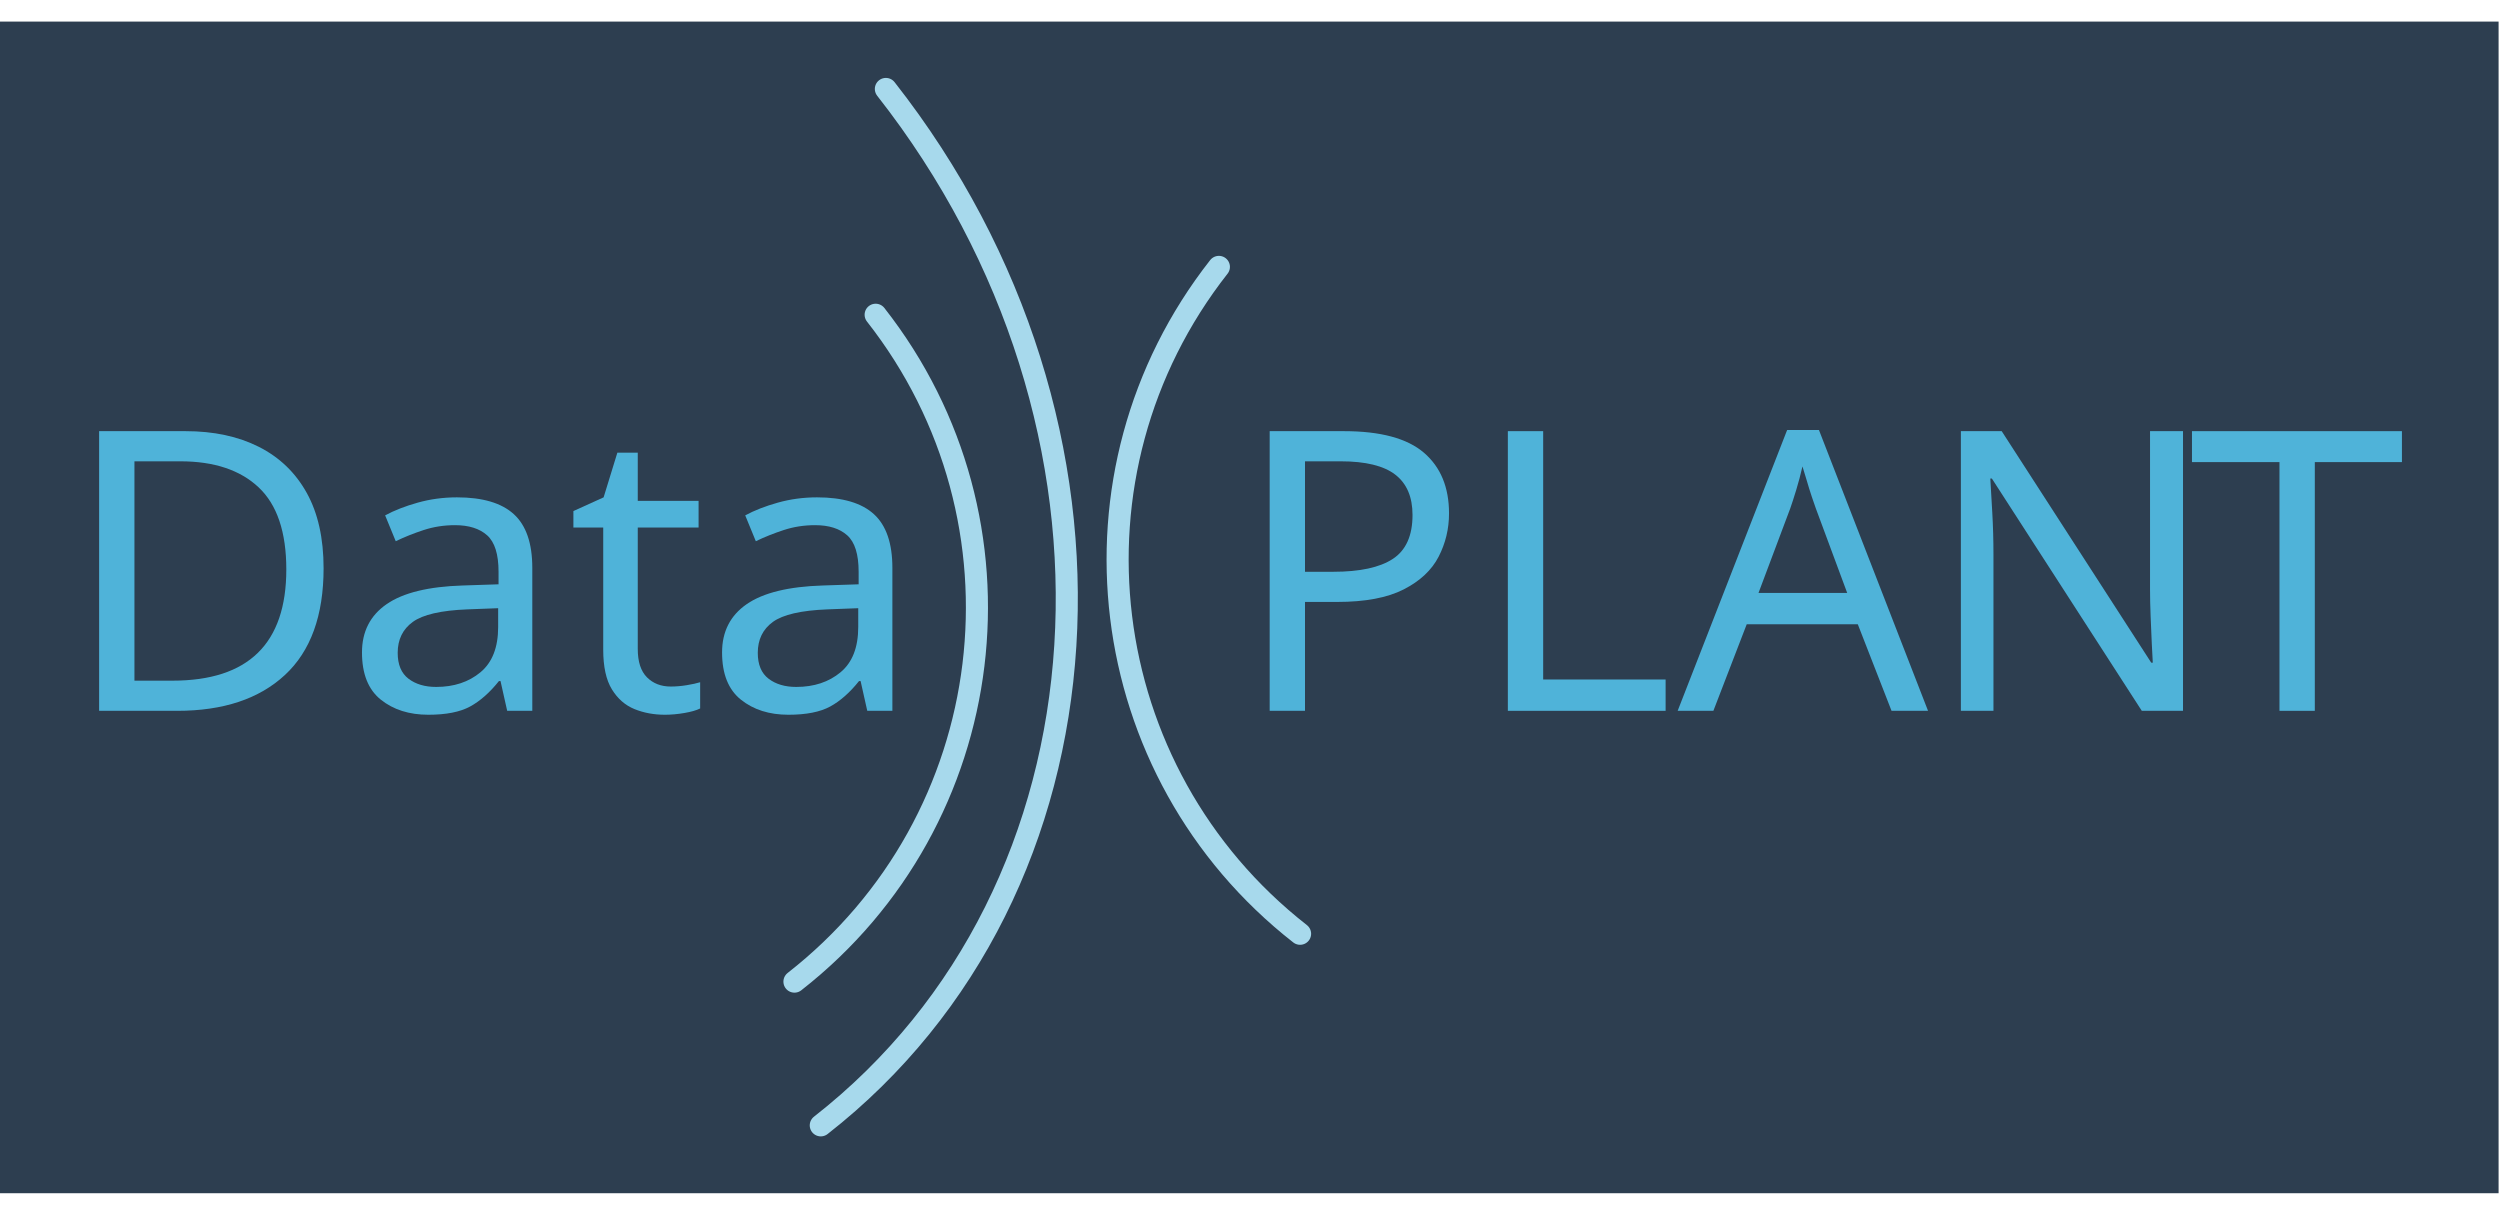
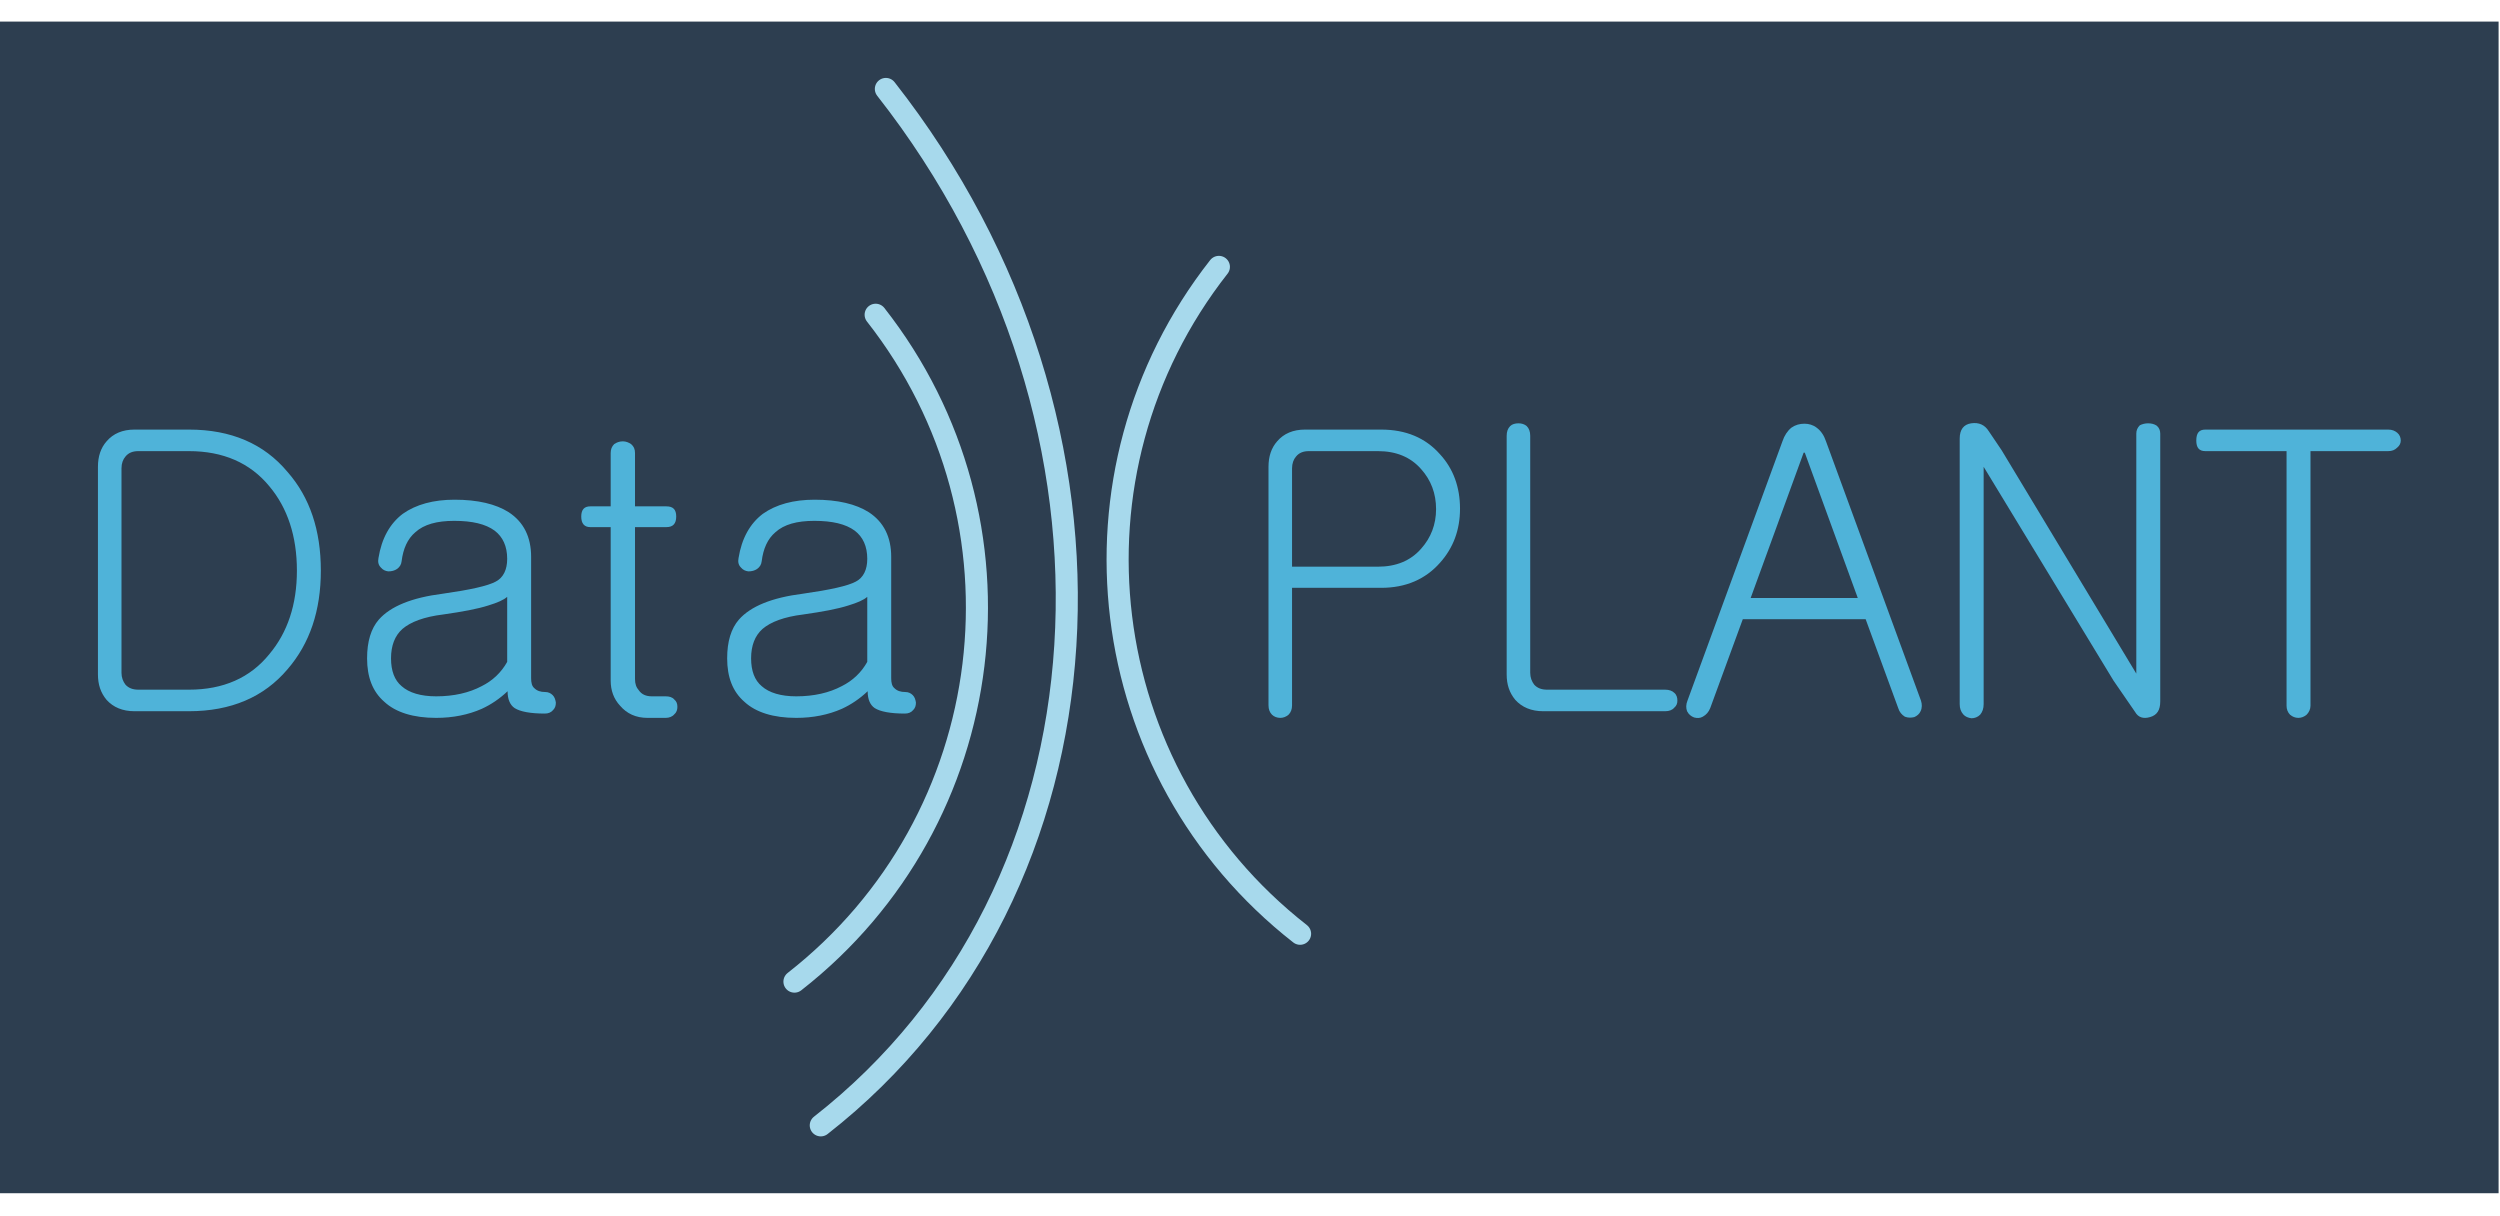
<svg xmlns="http://www.w3.org/2000/svg" width="100%" height="100%" viewBox="0 0 1600 778" version="1.1" xml:space="preserve" style="fill-rule:evenodd;clip-rule:evenodd;stroke-linecap:round;stroke-miterlimit:8;">
  <g transform="matrix(1,0,0,1,-454.157,-1722.77)">
    <g transform="matrix(0.752763,0,0,0.752763,304.419,791.215)">
      <g transform="matrix(0.989825,0,0,1.04933,-44.1962,-43.4228)">
        <rect x="245.613" y="1238.21" width="2146.14" height="949.297" style="fill:rgb(45,62,80);" />
      </g>
      <g transform="matrix(0.500232,0,0,0.499284,250.823,1841.86)">
-         <text x="0px" y="0px" style="font-family:'Gulim', sans-serif;font-size:667px;fill:rgb(79,179,217);">D</text>
-         <text x="480.786px" y="0px" style="font-family:'Gulim', sans-serif;font-size:667px;fill:rgb(79,179,217);">a</text>
-         <text x="860.122px" y="0px" style="font-family:'Gulim', sans-serif;font-size:667px;fill:rgb(79,179,217);">t</text>
-         <text x="1092.79px" y="0px" style="font-family:'Gulim', sans-serif;font-size:667px;fill:rgb(79,179,217);">a</text>
-         <text x="1989.5px" y="0px" style="font-family:'Gulim', sans-serif;font-size:667px;fill:rgb(79,179,217);">P</text>
-         <text x="2394.3px" y="0px" style="font-family:'Gulim', sans-serif;font-size:667px;fill:rgb(79,179,217);">L</text>
-         <text x="2747.61px" y="0px" style="font-family:'Gulim', sans-serif;font-size:667px;fill:rgb(79,179,217);">A</text>
-         <text x="3164.28px" y="0px" style="font-family:'Gulim', sans-serif;font-size:667px;fill:rgb(79,179,217);">N</text>
-         <text x="3615.08px" y="0px" style="font-family:'Gulim', sans-serif;font-size:667px;fill:rgb(79,179,217);">T</text>
+         <g transform="matrix(667,0,0,667,0,0)">
+           <path d="M0.187,-0.718C0.157,-0.718 0.133,-0.708 0.116,-0.688C0.101,-0.671 0.094,-0.649 0.094,-0.623L0.094,-0.093C0.094,-0.067 0.101,-0.046 0.116,-0.028C0.133,-0.009 0.157,0.001 0.187,0.001L0.326,0.001C0.433,0.001 0.517,-0.035 0.577,-0.106C0.634,-0.172 0.662,-0.256 0.662,-0.358C0.662,-0.461 0.634,-0.545 0.577,-0.61C0.517,-0.682 0.433,-0.718 0.326,-0.718L0.187,-0.718ZM0.197,-0.054C0.183,-0.054 0.172,-0.058 0.164,-0.067C0.158,-0.075 0.154,-0.085 0.154,-0.097L0.154,-0.619C0.154,-0.632 0.158,-0.642 0.164,-0.649C0.172,-0.659 0.183,-0.663 0.197,-0.663L0.326,-0.663C0.413,-0.663 0.482,-0.633 0.531,-0.573C0.577,-0.518 0.601,-0.446 0.601,-0.358C0.601,-0.271 0.577,-0.2 0.531,-0.145C0.482,-0.084 0.413,-0.054 0.326,-0.054L0.197,-0.054Z" style="fill:rgb(79,179,217);fill-rule:nonzero;" />
+         </g>
+         <g transform="matrix(667,0,0,667,480.786,0)">
+           <path d="M0.416,-0.125C0.401,-0.098 0.379,-0.077 0.351,-0.063C0.319,-0.046 0.28,-0.037 0.235,-0.037C0.196,-0.037 0.166,-0.046 0.147,-0.063C0.129,-0.078 0.12,-0.102 0.12,-0.134C0.12,-0.167 0.13,-0.192 0.149,-0.209C0.17,-0.227 0.204,-0.24 0.253,-0.246C0.302,-0.253 0.34,-0.26 0.368,-0.269C0.391,-0.276 0.407,-0.283 0.416,-0.291L0.416,-0.125ZM0.282,-0.539C0.228,-0.539 0.184,-0.527 0.15,-0.503C0.117,-0.478 0.096,-0.44 0.088,-0.39C0.086,-0.38 0.088,-0.372 0.094,-0.366C0.099,-0.36 0.105,-0.357 0.113,-0.356C0.122,-0.356 0.129,-0.358 0.135,-0.362C0.142,-0.367 0.146,-0.373 0.147,-0.382C0.151,-0.414 0.162,-0.439 0.182,-0.456C0.204,-0.476 0.237,-0.485 0.281,-0.485C0.327,-0.485 0.361,-0.477 0.384,-0.46C0.405,-0.444 0.416,-0.42 0.416,-0.388C0.416,-0.36 0.406,-0.34 0.387,-0.33C0.367,-0.319 0.322,-0.309 0.252,-0.299C0.173,-0.289 0.119,-0.267 0.089,-0.233C0.069,-0.21 0.059,-0.177 0.059,-0.134C0.059,-0.086 0.073,-0.049 0.103,-0.023C0.132,0.004 0.177,0.018 0.235,0.018C0.278,0.018 0.317,0.01 0.351,-0.005C0.375,-0.016 0.397,-0.031 0.417,-0.05C0.417,-0.03 0.423,-0.015 0.435,-0.007C0.449,0.002 0.475,0.007 0.512,0.007C0.521,0.007 0.528,0.004 0.533,-0.002C0.538,-0.007 0.54,-0.013 0.54,-0.021C0.539,-0.028 0.537,-0.035 0.532,-0.04C0.527,-0.045 0.521,-0.048 0.513,-0.048C0.501,-0.048 0.492,-0.051 0.485,-0.058C0.479,-0.063 0.477,-0.072 0.477,-0.083L0.477,-0.393C0.477,-0.444 0.458,-0.482 0.42,-0.507C0.387,-0.528 0.341,-0.539 0.282,-0.539Z" style="fill:rgb(79,179,217);fill-rule:nonzero;" />
+         </g>
+         <g transform="matrix(667,0,0,667,860.122,0)">
+           <path d="M0.111,-0.658L0.111,-0.522L0.059,-0.522C0.044,-0.522 0.036,-0.514 0.036,-0.496C0.036,-0.478 0.044,-0.469 0.059,-0.469L0.111,-0.469L0.111,-0.077C0.111,-0.052 0.119,-0.03 0.135,-0.013C0.152,0.007 0.175,0.018 0.205,0.018L0.251,0.018C0.26,0.018 0.268,0.015 0.273,0.009C0.279,0.004 0.281,-0.003 0.281,-0.01C0.281,-0.018 0.279,-0.024 0.273,-0.029C0.268,-0.035 0.26,-0.037 0.251,-0.037L0.216,-0.037C0.201,-0.037 0.19,-0.042 0.183,-0.052C0.176,-0.06 0.173,-0.069 0.173,-0.081L0.173,-0.469L0.253,-0.469C0.27,-0.469 0.278,-0.478 0.278,-0.496C0.278,-0.514 0.27,-0.522 0.253,-0.522L0.173,-0.522L0.173,-0.658C0.173,-0.668 0.17,-0.675 0.163,-0.681C0.157,-0.685 0.15,-0.688 0.142,-0.688C0.133,-0.688 0.126,-0.685 0.12,-0.681C0.114,-0.675 0.111,-0.668 0.111,-0.658Z" style="fill:rgb(79,179,217);fill-rule:nonzero;" />
+         </g>
+         <g transform="matrix(667,0,0,667,1092.78,0)">
+           <path d="M0.416,-0.125C0.401,-0.098 0.379,-0.077 0.351,-0.063C0.319,-0.046 0.28,-0.037 0.235,-0.037C0.196,-0.037 0.166,-0.046 0.147,-0.063C0.129,-0.078 0.12,-0.102 0.12,-0.134C0.12,-0.167 0.13,-0.192 0.149,-0.209C0.17,-0.227 0.204,-0.24 0.253,-0.246C0.302,-0.253 0.34,-0.26 0.368,-0.269C0.391,-0.276 0.407,-0.283 0.416,-0.291L0.416,-0.125ZM0.282,-0.539C0.228,-0.539 0.184,-0.527 0.15,-0.503C0.117,-0.478 0.096,-0.44 0.088,-0.39C0.086,-0.38 0.088,-0.372 0.094,-0.366C0.099,-0.36 0.105,-0.357 0.113,-0.356C0.122,-0.356 0.129,-0.358 0.135,-0.362C0.142,-0.367 0.146,-0.373 0.147,-0.382C0.151,-0.414 0.162,-0.439 0.182,-0.456C0.204,-0.476 0.237,-0.485 0.281,-0.485C0.327,-0.485 0.361,-0.477 0.384,-0.46C0.405,-0.444 0.416,-0.42 0.416,-0.388C0.416,-0.36 0.406,-0.34 0.387,-0.33C0.367,-0.319 0.322,-0.309 0.252,-0.299C0.173,-0.289 0.119,-0.267 0.089,-0.233C0.069,-0.21 0.059,-0.177 0.059,-0.134C0.059,-0.086 0.073,-0.049 0.103,-0.023C0.132,0.004 0.177,0.018 0.235,0.018C0.278,0.018 0.317,0.01 0.351,-0.005C0.375,-0.016 0.397,-0.031 0.417,-0.05C0.417,-0.03 0.423,-0.015 0.435,-0.007C0.449,0.002 0.475,0.007 0.512,0.007C0.521,0.007 0.528,0.004 0.533,-0.002C0.538,-0.007 0.54,-0.013 0.54,-0.021C0.539,-0.028 0.537,-0.035 0.532,-0.04C0.527,-0.045 0.521,-0.048 0.513,-0.048C0.501,-0.048 0.492,-0.051 0.485,-0.058C0.479,-0.063 0.477,-0.072 0.477,-0.083L0.477,-0.393C0.477,-0.444 0.458,-0.482 0.42,-0.507C0.387,-0.528 0.341,-0.539 0.282,-0.539Z" style="fill:rgb(79,179,217);fill-rule:nonzero;" />
+         </g>
+         <g transform="matrix(667,0,0,667,1989.5,0)">
+           <path d="M0.381,-0.718L0.187,-0.718C0.157,-0.718 0.133,-0.708 0.116,-0.688C0.101,-0.671 0.094,-0.649 0.094,-0.623L0.094,-0.014C0.094,-0.004 0.097,0.004 0.103,0.01C0.108,0.015 0.116,0.018 0.124,0.018C0.132,0.018 0.139,0.015 0.145,0.01C0.151,0.004 0.154,-0.004 0.154,-0.014L0.154,-0.314L0.381,-0.314C0.444,-0.314 0.494,-0.336 0.531,-0.378C0.565,-0.416 0.582,-0.462 0.582,-0.516C0.582,-0.571 0.565,-0.618 0.531,-0.655C0.494,-0.697 0.444,-0.718 0.381,-0.718ZM0.373,-0.368L0.154,-0.368L0.154,-0.619C0.154,-0.632 0.158,-0.642 0.164,-0.649C0.172,-0.659 0.183,-0.663 0.197,-0.663L0.373,-0.663C0.419,-0.663 0.456,-0.648 0.483,-0.617C0.508,-0.589 0.521,-0.555 0.521,-0.515C0.521,-0.476 0.508,-0.442 0.483,-0.414C0.456,-0.383 0.419,-0.368 0.373,-0.368Z" style="fill:rgb(79,179,217);fill-rule:nonzero;" />
+         </g>
+         <g transform="matrix(667,0,0,667,2394.3,0)">
+           <path d="M0.094,-0.702L0.094,-0.093C0.094,-0.067 0.101,-0.046 0.116,-0.028C0.133,-0.009 0.157,0.001 0.187,0.001L0.498,0.001C0.508,0.001 0.516,-0.002 0.521,-0.008C0.527,-0.013 0.529,-0.019 0.529,-0.026C0.529,-0.034 0.527,-0.041 0.521,-0.046C0.516,-0.051 0.508,-0.054 0.498,-0.054L0.197,-0.054C0.183,-0.054 0.172,-0.058 0.164,-0.067C0.158,-0.075 0.154,-0.085 0.154,-0.097L0.154,-0.702C0.154,-0.713 0.151,-0.721 0.145,-0.727C0.139,-0.732 0.132,-0.734 0.124,-0.734C0.116,-0.734 0.108,-0.732 0.103,-0.727C0.097,-0.721 0.094,-0.713 0.094,-0.702Z" style="fill:rgb(79,179,217);fill-rule:nonzero;" />
+         </g>
+         <g transform="matrix(667,0,0,667,2747.61,0)">
+           <path d="M0.186,-0.288L0.321,-0.659L0.324,-0.659L0.459,-0.288L0.186,-0.288ZM0.267,-0.688L0.025,-0.026C0.021,-0.016 0.021,-0.007 0.024,0.001C0.028,0.009 0.034,0.014 0.042,0.017C0.05,0.019 0.057,0.019 0.064,0.015C0.073,0.01 0.079,0.003 0.083,-0.007L0.166,-0.234L0.479,-0.234L0.562,-0.007C0.565,0.003 0.571,0.01 0.579,0.015C0.587,0.018 0.595,0.018 0.603,0.016C0.61,0.013 0.616,0.008 0.619,0.001C0.623,-0.007 0.623,-0.017 0.62,-0.026L0.378,-0.688C0.373,-0.703 0.365,-0.715 0.354,-0.723C0.345,-0.73 0.334,-0.733 0.323,-0.733C0.311,-0.733 0.3,-0.73 0.29,-0.723C0.28,-0.715 0.272,-0.703 0.267,-0.688Z" style="fill:rgb(79,179,217);fill-rule:nonzero;" />
+         </g>
+         <g transform="matrix(667,0,0,667,3164.28,0)">
+           <path d="M0.094,-0.695L0.094,-0.017C0.094,-0.006 0.097,0.002 0.103,0.009C0.108,0.015 0.116,0.018 0.124,0.019C0.132,0.019 0.14,0.016 0.146,0.01C0.152,0.003 0.155,-0.006 0.155,-0.017L0.155,-0.623L0.486,-0.077L0.541,0.003C0.549,0.017 0.562,0.021 0.579,0.016C0.597,0.011 0.605,-0.002 0.605,-0.024L0.605,-0.708C0.605,-0.716 0.602,-0.723 0.596,-0.728C0.59,-0.732 0.583,-0.734 0.574,-0.734C0.566,-0.734 0.559,-0.732 0.553,-0.729C0.547,-0.723 0.544,-0.716 0.544,-0.708L0.544,-0.095L0.201,-0.665L0.168,-0.714C0.158,-0.73 0.143,-0.737 0.123,-0.734C0.104,-0.731 0.094,-0.718 0.094,-0.695Z" style="fill:rgb(79,179,217);fill-rule:nonzero;" />
+         </g>
+         <g transform="matrix(667,0,0,667,3615.08,0)">
+           <path d="M0.51,-0.718L0.044,-0.718C0.028,-0.718 0.021,-0.709 0.021,-0.69C0.021,-0.672 0.028,-0.663 0.044,-0.663L0.251,-0.663L0.251,-0.013C0.251,-0.004 0.254,0.004 0.26,0.01C0.266,0.015 0.273,0.018 0.281,0.018C0.289,0.018 0.296,0.015 0.302,0.01C0.308,0.004 0.312,-0.004 0.312,-0.013L0.312,-0.663L0.51,-0.663C0.52,-0.663 0.527,-0.666 0.533,-0.672C0.539,-0.677 0.542,-0.683 0.542,-0.69C0.542,-0.698 0.539,-0.705 0.533,-0.71C0.527,-0.715 0.52,-0.718 0.51,-0.718Z" style="fill:rgb(79,179,217);fill-rule:nonzero;" />
+         </g>
      </g>
      <g transform="matrix(0.0625289,0,0,0.0624105,50.3566,1303.58)">
        <path d="M14282,3229C16486,6043 15992,10110 13178,12314" style="fill:none;stroke:rgb(167,217,236);stroke-width:300.28px;" />
      </g>
      <g transform="matrix(0.0625289,0,0,0.0624105,50.3566,1303.58)">
        <path d="M18949,2577C16745,5390 17240,9458 20053,11662" style="fill:none;stroke:rgb(167,217,236);stroke-width:300.28px;" />
      </g>
      <g transform="matrix(0.0625289,0,0,0.0624105,50.3566,1303.58)">
        <path d="M14421,153C18020,4749 17624,11070 13536,14272" style="fill:none;stroke:rgb(167,217,236);stroke-width:300.28px;" />
      </g>
    </g>
  </g>
</svg>
